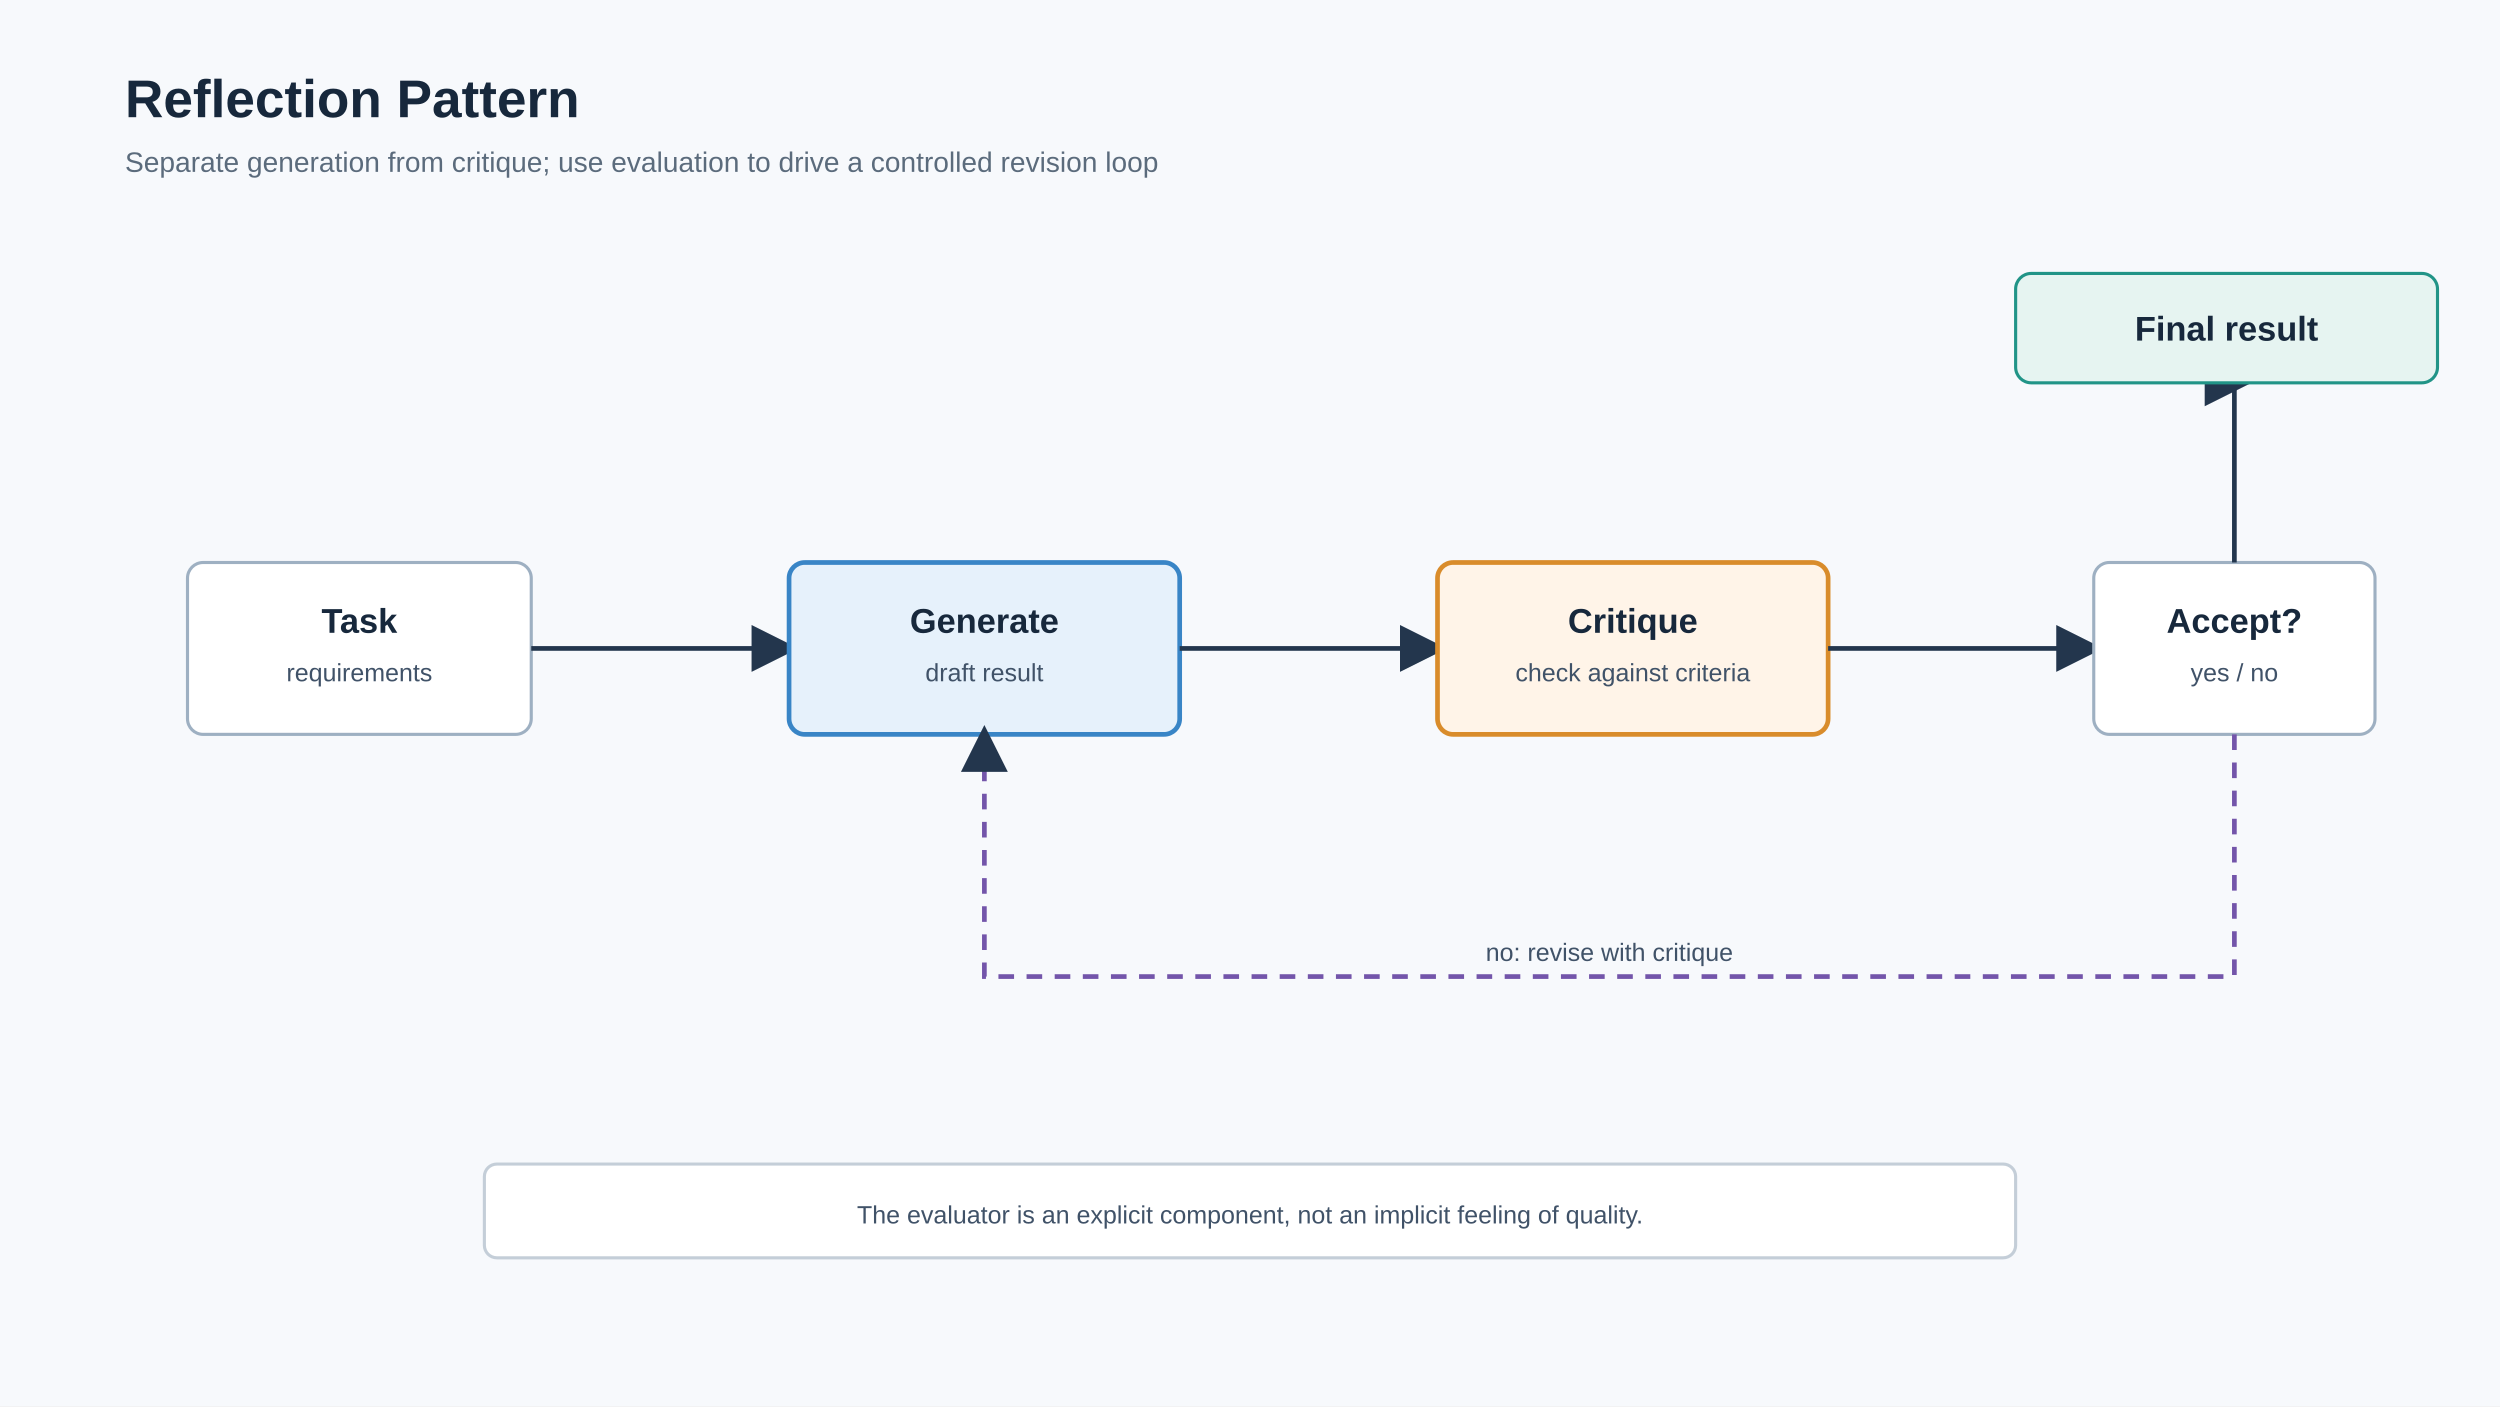
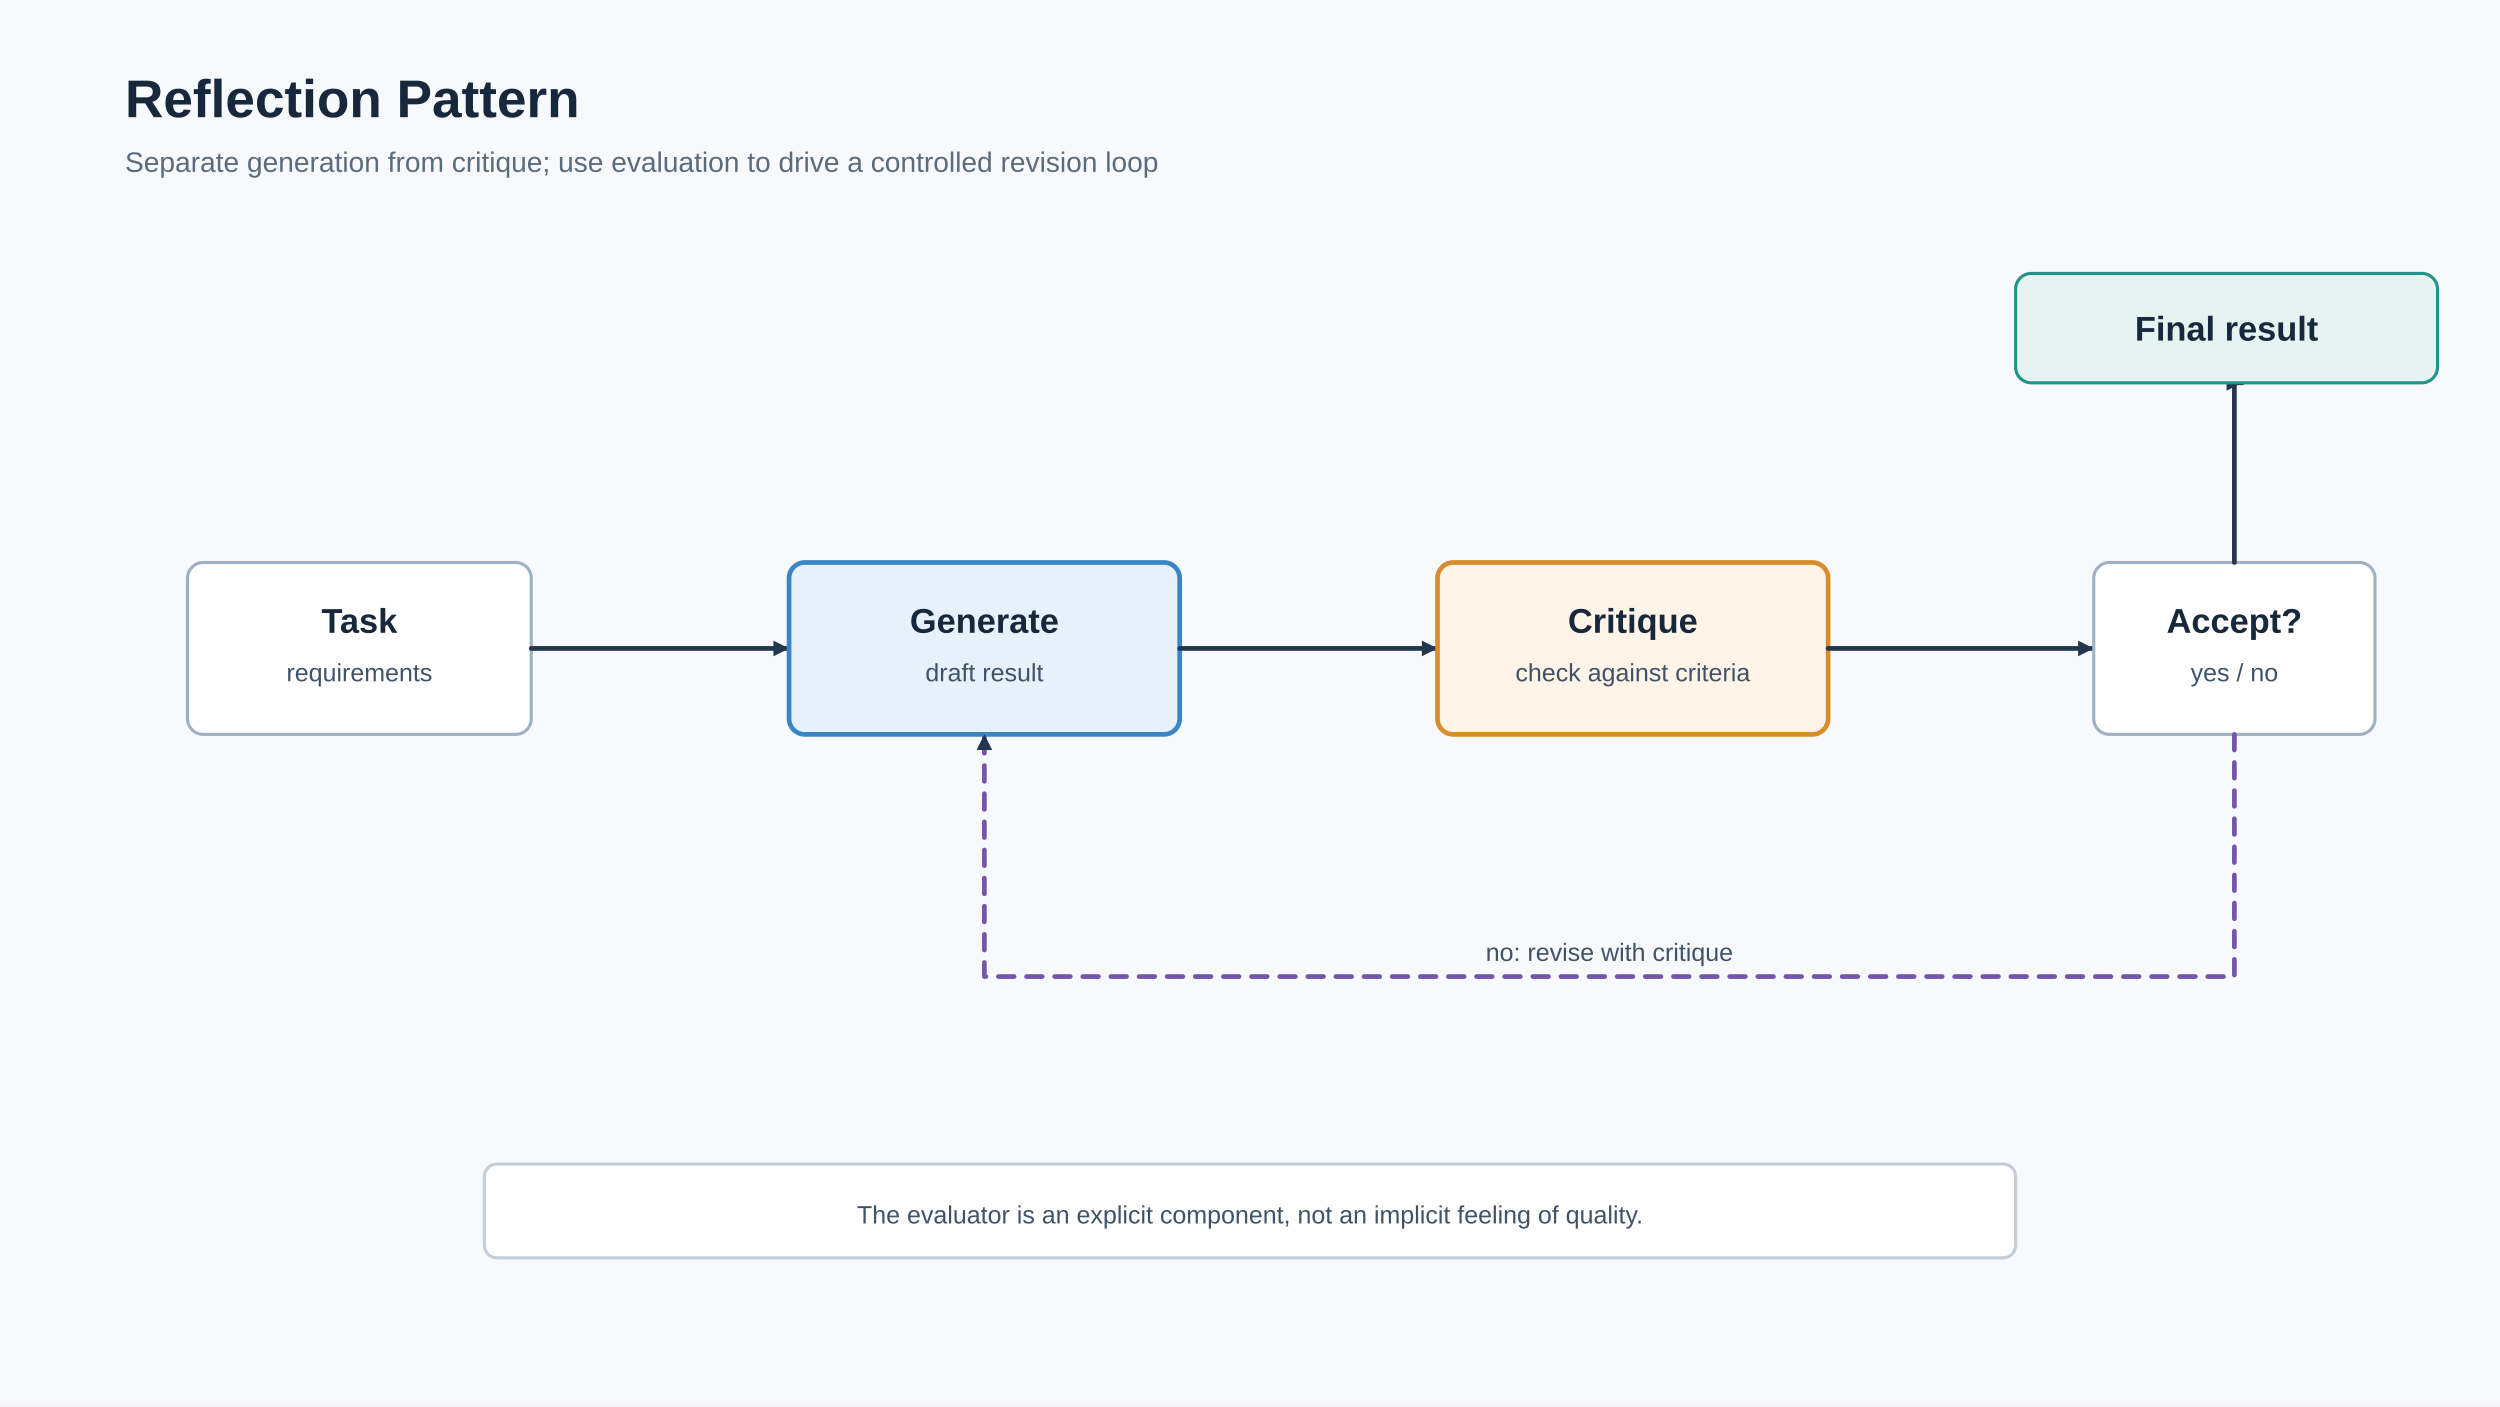
<svg xmlns="http://www.w3.org/2000/svg" width="1600" height="900" viewBox="0 0 1600 900">
  <defs>
-     <marker id="a" markerWidth="10" markerHeight="10" refX="8" refY="5" orient="auto">
+     <marker id="a" markerWidth="10" markerHeight="10" markerUnits="userSpaceOnUse" refX="10" refY="5" orient="auto">
      <path d="M0,0 L10,5 L0,10 Z" fill="#23364d" />
    </marker>
-     <style>.title{font:700 34px Arial;fill:#17283c}.sub{font:400 18px Arial;fill:#5b6b7c}.h{font:700 22px Arial;fill:#17283c}.s{font:400 16px Arial;fill:#405268}.b{fill:#fff;stroke:#9eb0c2;stroke-width:2}.l{stroke:#23364d;stroke-width:3;fill:none;marker-end:url(#a)}.d{stroke:#7355aa;stroke-width:3;stroke-dasharray:10 8;fill:none;marker-end:url(#a)}</style>
+     <style>.title{font:700 34px Arial;fill:#17283c}.sub{font:400 18px Arial;fill:#5b6b7c}.h{font:700 22px Arial;fill:#17283c}.s{font:400 16px Arial;fill:#405268}.b{fill:#fff;stroke:#9eb0c2;stroke-width:2}.l{stroke:#23364d;stroke-width:3;fill:none;marker-end:url(#a);stroke-linecap:round;stroke-linejoin:round}.d{stroke:#7355aa;stroke-width:3;stroke-dasharray:10 8;fill:none;marker-end:url(#a);stroke-linecap:round;stroke-linejoin:round}</style>
  </defs>
  <rect width="1600" height="900" fill="#f7f9fc" />
  <text x="80" y="75" class="title">Reflection Pattern</text>
  <text x="80" y="110" class="sub">Separate generation from critique; use evaluation to drive a controlled revision loop</text>
  <rect x="120" y="360" width="220" height="110" rx="10" class="b" />
  <text x="230" y="405" text-anchor="middle" class="h">Task</text>
  <text x="230" y="436" text-anchor="middle" class="s">requirements</text>
  <path d="M340 415 H505" class="l" />
  <rect x="505" y="360" width="250" height="110" rx="10" fill="#e6f1fb" stroke="#3985c6" stroke-width="3" />
  <text x="630" y="405" text-anchor="middle" class="h">Generate</text>
  <text x="630" y="436" text-anchor="middle" class="s">draft result</text>
  <path d="M755 415 H920" class="l" />
  <rect x="920" y="360" width="250" height="110" rx="10" fill="#fff4e8" stroke="#d98c2b" stroke-width="3" />
  <text x="1045" y="405" text-anchor="middle" class="h">Critique</text>
  <text x="1045" y="436" text-anchor="middle" class="s">check against criteria</text>
  <path d="M1170 415 H1340" class="l" />
  <rect x="1340" y="360" width="180" height="110" rx="10" class="b" />
  <text x="1430" y="405" text-anchor="middle" class="h">Accept?</text>
  <text x="1430" y="436" text-anchor="middle" class="s">yes / no</text>
  <path d="M1430 470 V625 H630 V470" class="d" />
  <text x="1030" y="615" text-anchor="middle" class="s">no: revise with critique</text>
  <path d="M1430 360 V245 H1435" class="l" />
  <rect x="1290" y="175" width="270" height="70" rx="10" fill="#e6f4f1" stroke="#219487" stroke-width="2" />
  <text x="1425" y="218" text-anchor="middle" class="h">Final result</text>
  <rect x="310" y="745" width="980" height="60" rx="8" fill="#fff" stroke="#c4ced8" stroke-width="2" />
  <text x="800" y="783" text-anchor="middle" class="s">The evaluator is an explicit component, not an implicit feeling of quality.</text>
</svg>
